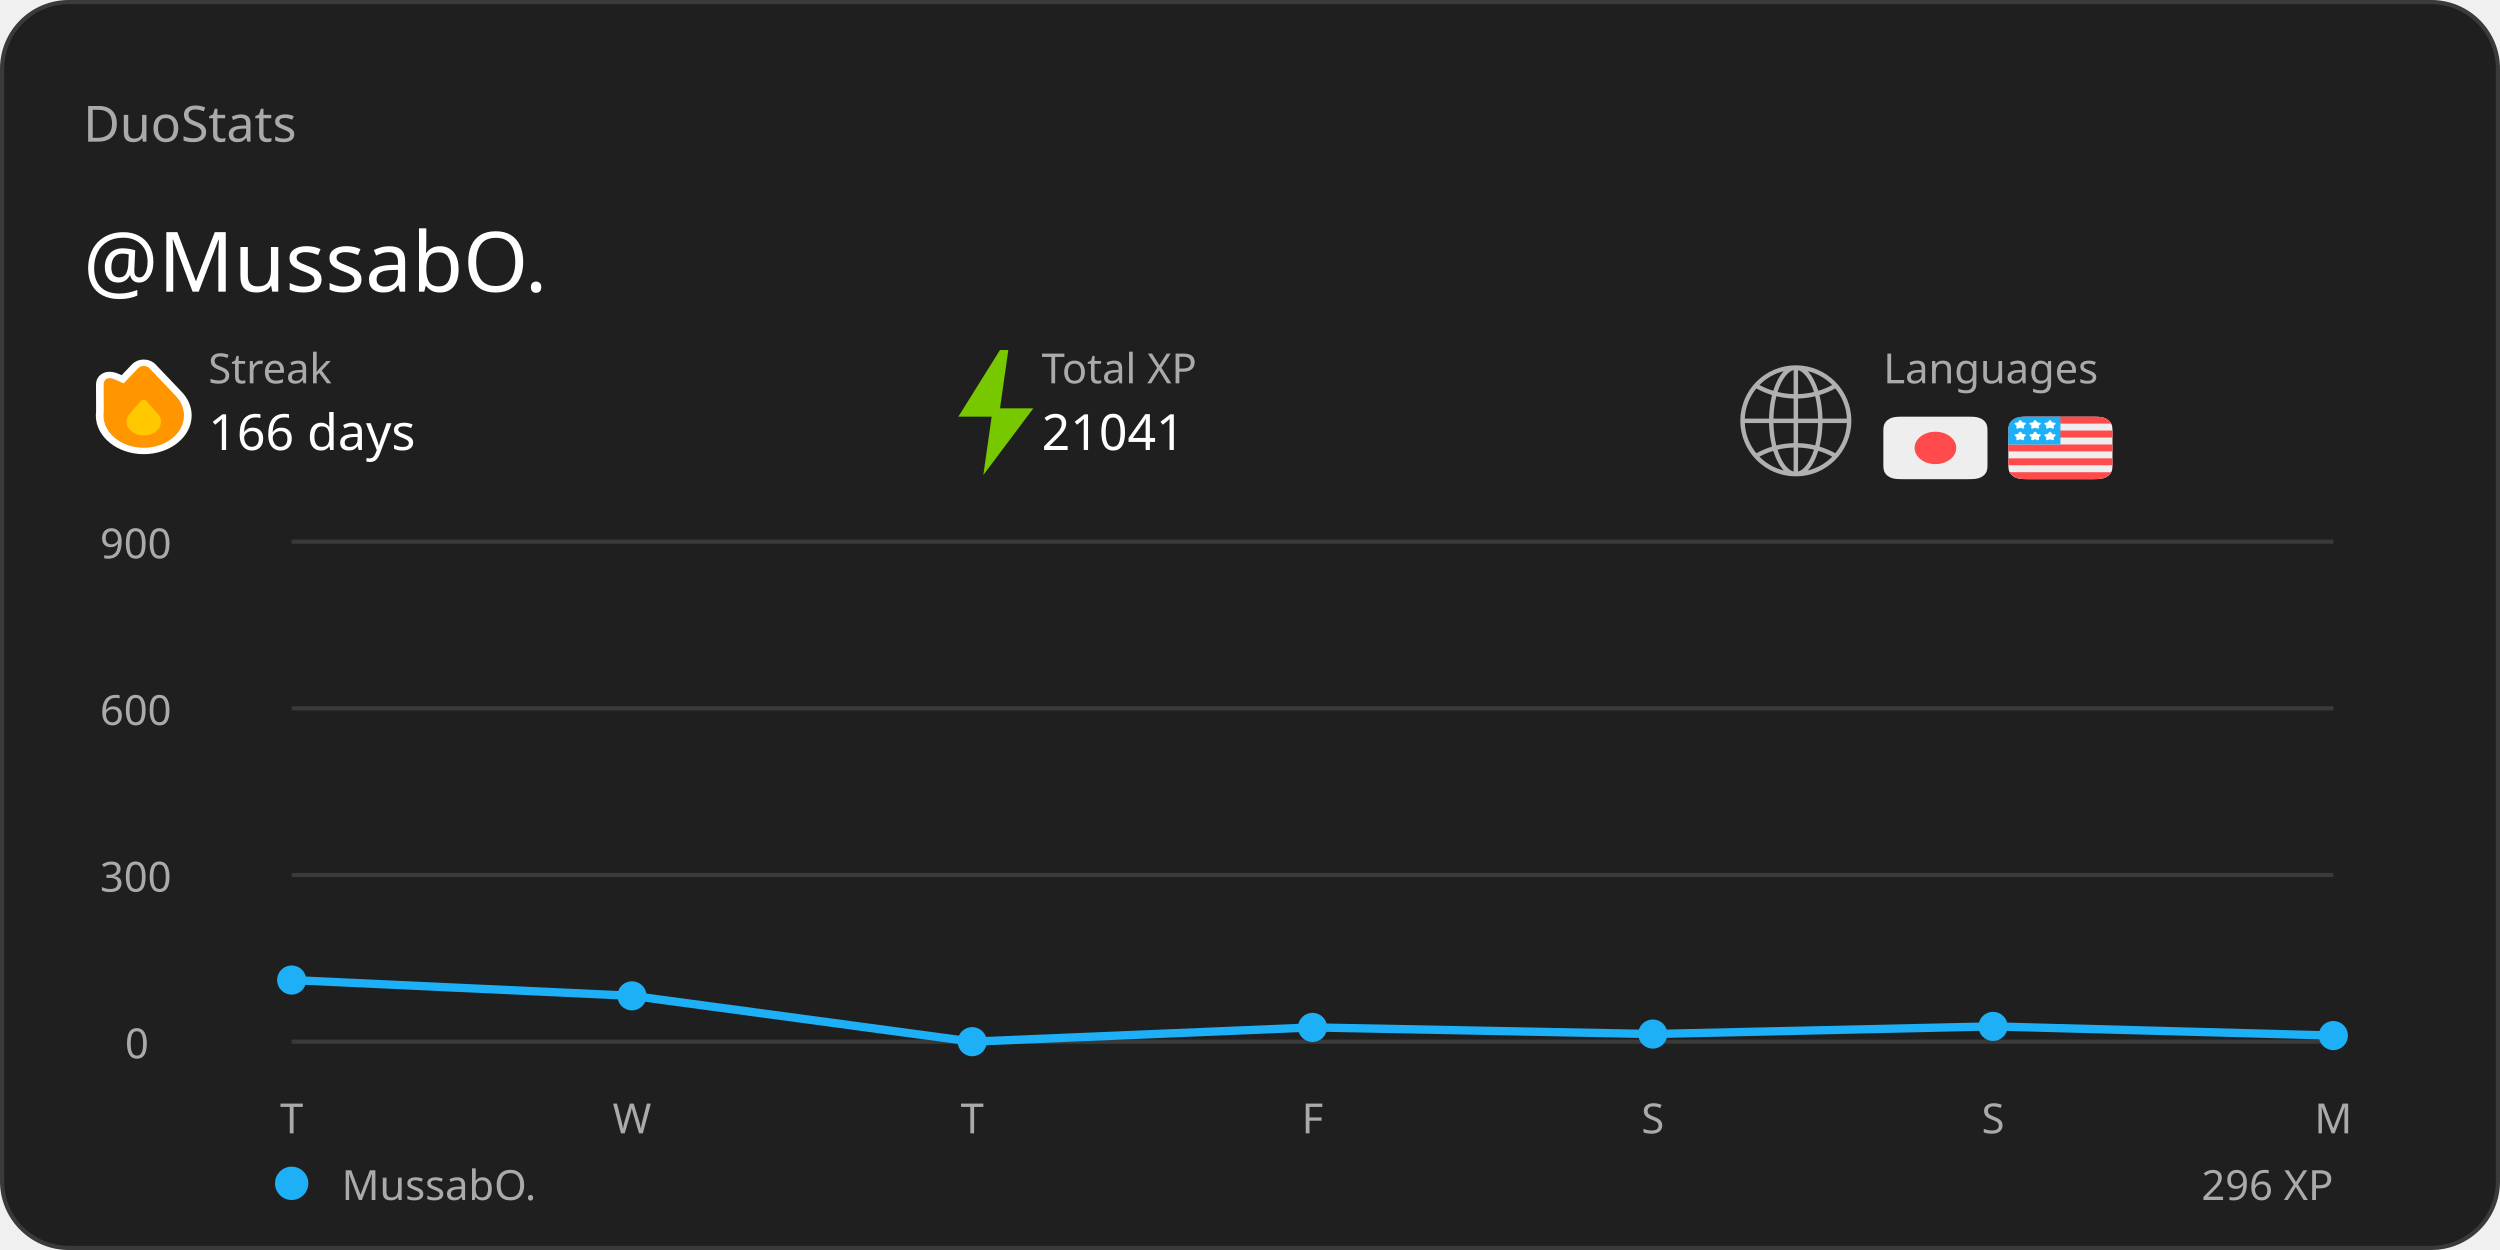
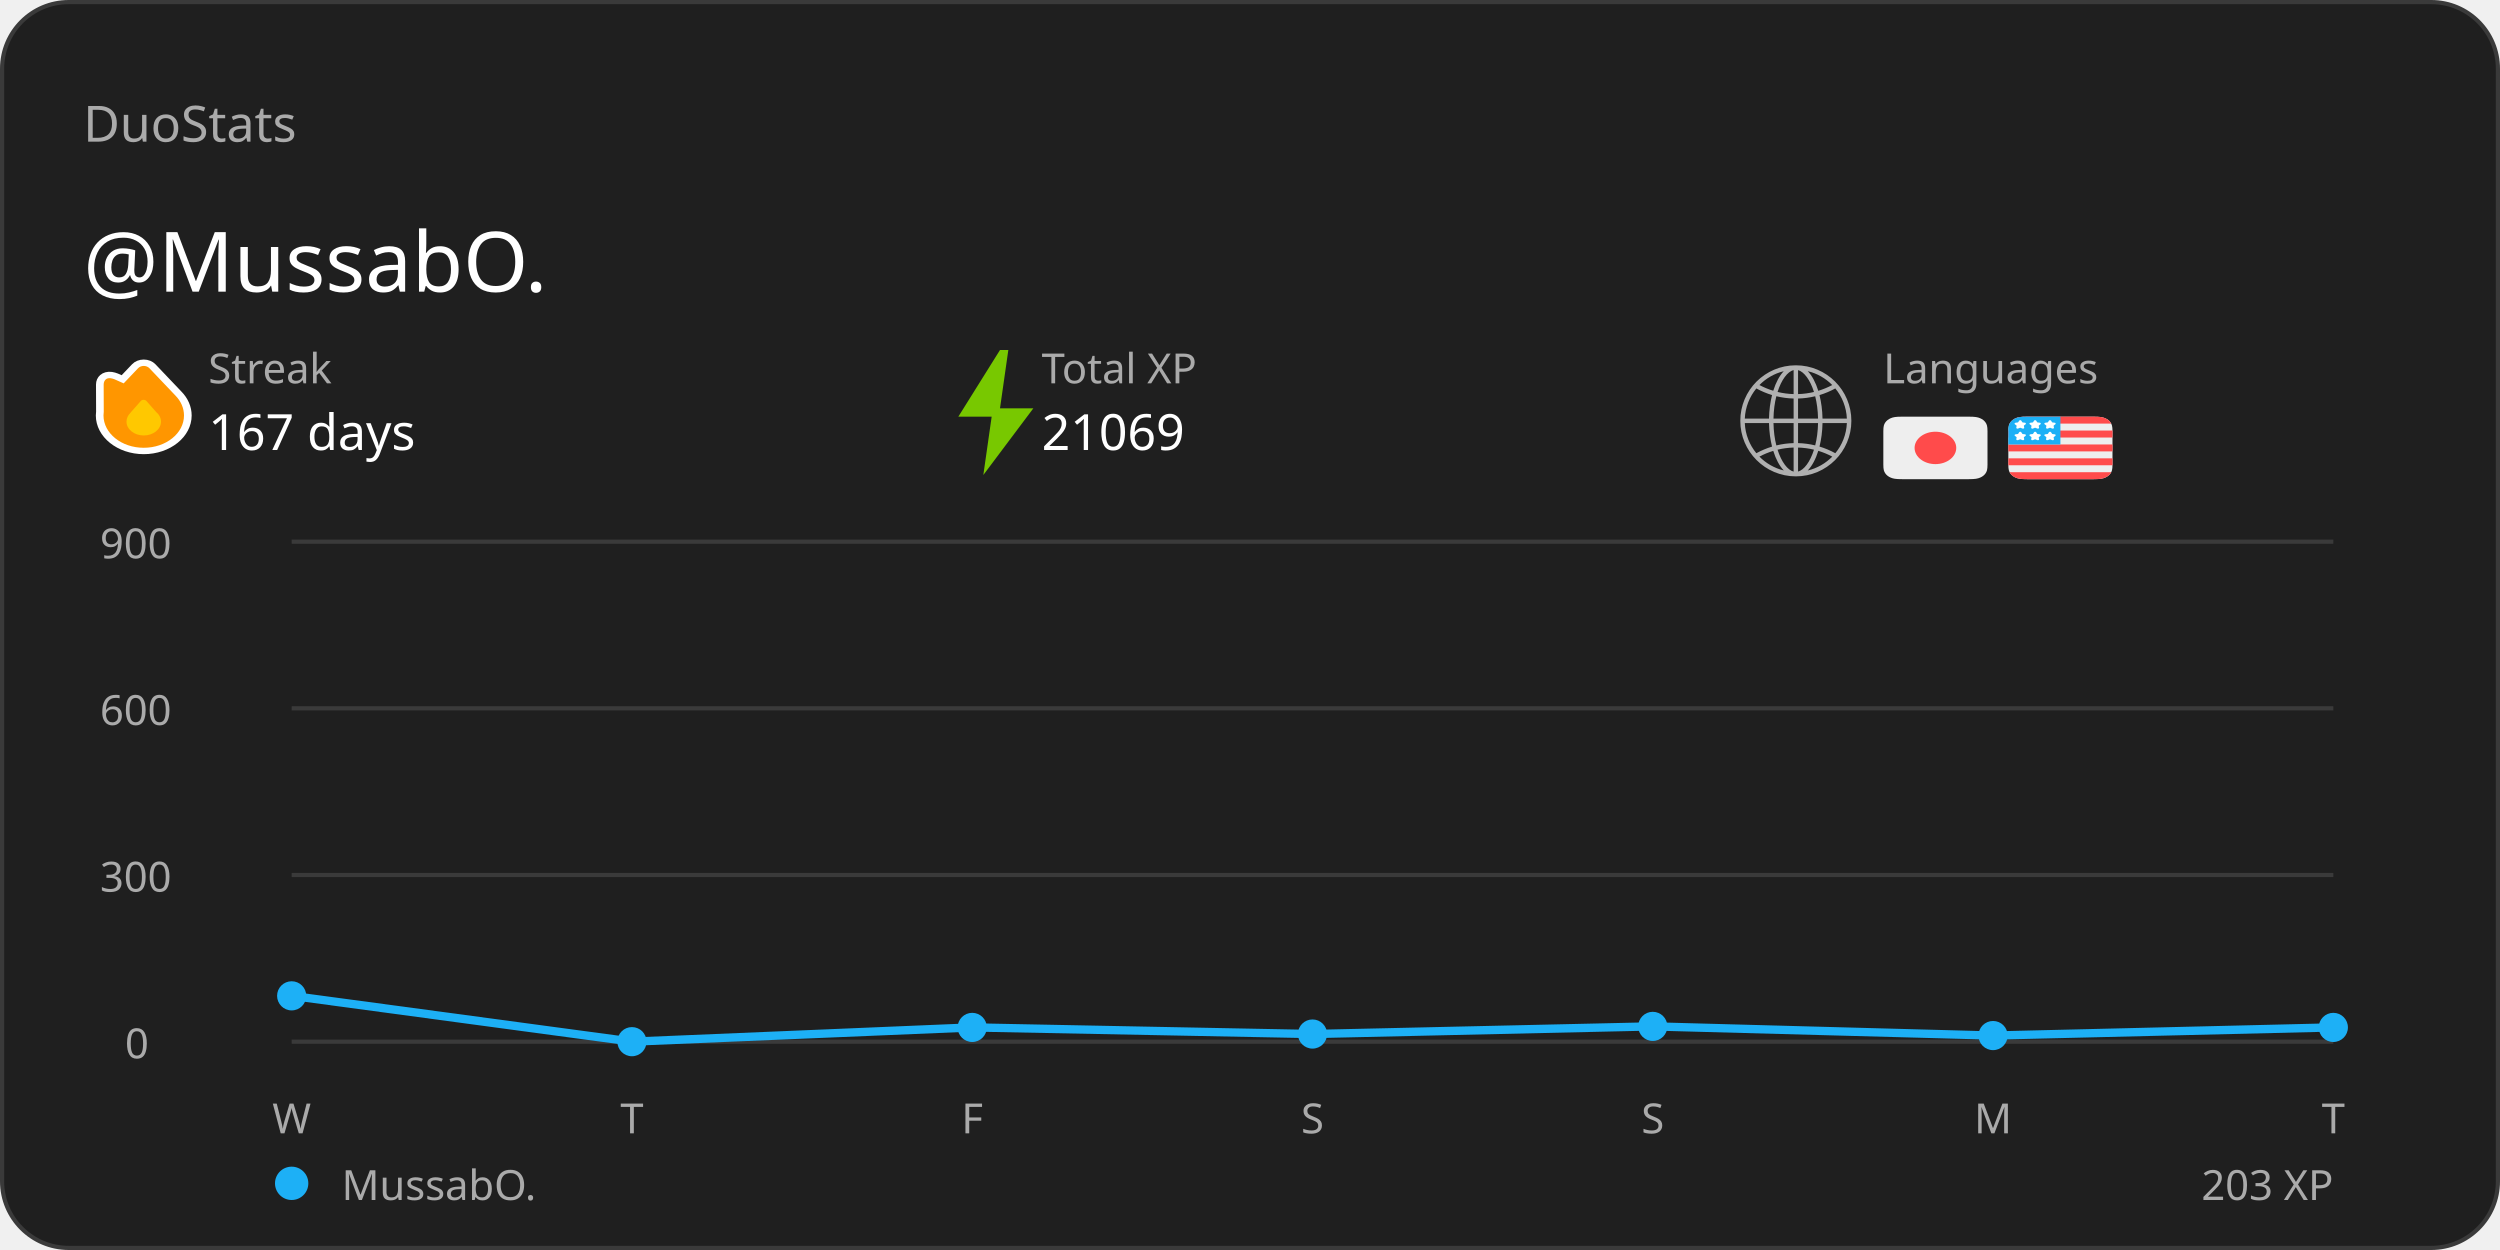
<svg xmlns="http://www.w3.org/2000/svg" width="600" height="300" viewBox="0 0 600 300">
  <rect x="0.5" y="0.5" width="599" height="299" rx="16" fill="#1F1F1F" stroke="#3A3A3A" />
  <text x="20" y="34" fill="#AAAAAA" font-size="12" font-family="DIN Round Pro, system-ui, sans-serif">DuoStats</text>
  <text x="20" y="70" fill="#FFFFFF" font-size="20" font-family="DIN Round Pro, system-ui, sans-serif">@MussabO.</text>
  <g transform="translate(23, 86) scale(0.92, 0.7666667)">
    <g id="Page-1" stroke="none" stroke-width="1" fill="none" fill-rule="evenodd">
      <g id="streak" transform="translate(1, 1)" fill-rule="nonzero">
        <g id="Group" fill="#FF9600" stroke="#FFFFFF" stroke-width="2">
          <path d="M0.068,15.675 L0.044,7.216 C0.039,5.334 1.25,3.942 3.056,4.246 C3.413,4.306 3.998,4.491 4.306,4.656 L5.997,5.561 L9.247,1.464 C9.793,0.776 10.622,0.376 11.5,0.376 C12.378,0.376 13.207,0.776 13.753,1.464 L20.523,10 C22.123,11.939 22.999,14.375 23,16.889 C23,23.034 17.843,28 11.5,28 C5.157,28 0,23.034 0,16.889 C0,16.481 0.023,16.076 0.068,15.675 Z" id="Path" />
        </g>
        <g id="Group" transform="translate(7, 11)" fill="#FFC800">
          <path d="M1.012,5.077 C1.026,5.04 1.046,5.005 1.069,4.973 L3.719,1.364 C3.893,1.127 4.17,0.987 4.464,0.987 C4.758,0.987 5.035,1.127 5.209,1.364 L7.732,4.8 C8.541,5.595 8.998,6.681 9,7.815 C9,10.208 6.985,12.148 4.5,12.148 C2.015,12.148 0,10.208 0,7.815 C0,6.776 0.38,5.823 1.012,5.077 L1.012,5.077 Z" id="Path" />
        </g>
      </g>
    </g>
  </g>
  <text x="50" y="92" fill="#AAAAAA" font-size="10" font-family="DIN Round Pro, system-ui, sans-serif">Streak</text>
-   <text x="50" y="108" fill="#FFFFFF" font-size="12" font-family="DIN Round Pro, system-ui, sans-serif">166 days</text>
+   <text x="50" y="108" fill="#FFFFFF" font-size="12" font-family="DIN Round Pro, system-ui, sans-serif">167 days</text>
  <path d="M240 84 230 100h8l-2 14 12-16h-8l2-14z" fill="#78C800" />
  <text x="250" y="92" fill="#AAAAAA" font-size="10" font-family="DIN Round Pro, system-ui, sans-serif">Total XP</text>
-   <text x="250" y="108" fill="#FFFFFF" font-size="12" font-family="DIN Round Pro, system-ui, sans-serif">21041</text>
+   <text x="250" y="108" fill="#FFFFFF" font-size="12" font-family="DIN Round Pro, system-ui, sans-serif">21069</text>
  <g transform="translate(415, 85) scale(1.0, 1.0)">
    <g id="SVGRepo_bgCarrier" stroke-width="0" />
    <g id="SVGRepo_tracerCarrier" stroke-linecap="round" stroke-linejoin="round" />
    <g id="SVGRepo_iconCarrier">
      <g id="icomoon-ignore"> </g>
      <path d="M16 2.672c-0.004 0-0.007 0-0.011 0-0.002 0-0.003 0-0.005 0-0.005 0-0.010 0.001-0.016 0.001-7.347 0.017-13.296 5.977-13.296 13.327 0 7.348 5.949 13.309 13.296 13.327 0.005 0 0.010 0.001 0.016 0.001 0.002 0 0.004 0 0.005 0 0.004 0 0.008 0 0.011 0 7.36 0 13.328-5.968 13.328-13.328s-5.968-13.328-13.328-13.328zM16.533 10.648c1.413-0.039 2.788-0.225 4.112-0.548 0.399 1.571 0.647 3.382 0.686 5.367h-4.798v-4.819zM16.533 9.582v-5.759c1.437 0.398 2.893 2.314 3.821 5.252-1.231 0.297-2.509 0.47-3.821 0.507zM15.467 3.81v5.772c-1.323-0.037-2.611-0.213-3.852-0.515 0.936-2.956 2.405-4.879 3.852-5.256zM15.467 10.647v4.82h-4.831c0.039-1.988 0.287-3.801 0.687-5.373 1.334 0.326 2.72 0.515 4.144 0.553zM9.563 15.467h-5.811c0.118-2.741 1.139-5.252 2.773-7.241 1.187 0.654 2.446 1.189 3.766 1.589-0.431 1.7-0.689 3.617-0.728 5.652zM9.563 16.533c0.039 2.034 0.297 3.951 0.728 5.651-1.319 0.401-2.579 0.936-3.766 1.59-1.635-1.989-2.656-4.5-2.773-7.241h5.811zM10.636 16.533h4.831v4.814c-1.424 0.038-2.81 0.228-4.145 0.555-0.399-1.571-0.647-3.383-0.686-5.369zM15.467 22.412v5.778c-1.448-0.378-2.919-2.303-3.854-5.263 1.241-0.302 2.53-0.478 3.854-0.515zM16.533 28.178v-5.765c1.313 0.038 2.591 0.211 3.822 0.508-0.928 2.941-2.384 4.86-3.822 5.257zM16.533 21.347v-4.814h4.798c-0.039 1.983-0.286 3.791-0.684 5.361-1.325-0.323-2.7-0.51-4.113-0.548zM22.404 16.533h5.845c-0.118 2.741-1.138 5.251-2.773 7.24-1.197-0.658-2.467-1.197-3.797-1.599 0.43-1.698 0.687-3.611 0.726-5.64zM22.404 15.467c-0.039-2.033-0.297-3.946-0.727-5.646 1.33-0.402 2.599-0.94 3.795-1.598 1.636 1.989 2.658 4.501 2.776 7.244h-5.845zM24.738 7.409c-1.061 0.564-2.18 1.031-3.35 1.385-0.623-2.005-1.498-3.642-2.533-4.717 2.27 0.545 4.297 1.719 5.883 3.332zM13.103 4.087c-1.029 1.073-1.9 2.702-2.521 4.697-1.158-0.353-2.268-0.815-3.319-1.375 1.575-1.602 3.587-2.774 5.84-3.322zM7.259 24.587c1.052-0.561 2.163-1.024 3.322-1.377 0.621 1.997 1.492 3.629 2.522 4.702-2.255-0.549-4.268-1.721-5.844-3.326zM18.855 27.922c1.036-1.075 1.911-2.712 2.535-4.721 1.17 0.355 2.29 0.82 3.351 1.387-1.586 1.614-3.614 2.791-5.886 3.334z" fill="#b0b0b0"> </path>
    </g>
  </g>
  <text x="452" y="92" fill="#AAAAAA" font-size="10" font-family="DIN Round Pro, system-ui, sans-serif">Languages</text>
  <g transform="translate(452, 100) scale(0.3571429, 0.2777778)">
    <g clip-path="url(#clip0_129_1008)">
      <path fill-rule="evenodd" clip-rule="evenodd" d="M12.563 0H57.437C61.805 0 63.389 0.455 64.987 1.309C66.584 2.163 67.837 3.416 68.691 5.013C69.545 6.61 70 8.195 70 12.563V41.437C70 45.805 69.545 47.389 68.691 48.986C67.837 50.584 66.584 51.837 64.987 52.691C63.389 53.545 61.805 54 57.437 54H12.563C8.195 54 6.61 53.545 5.013 52.691C3.416 51.837 2.163 50.584 1.309 48.986C0.455 47.389 0 45.805 0 41.437V12.563C0 8.195 0.455 6.61 1.309 5.013C2.163 3.416 3.416 2.163 5.013 1.309C6.61 0.455 8.195 0 12.563 0Z" fill="#EEEEEE" />
      <path d="M35 41C42.732 41 49 34.732 49 27C49 19.268 42.732 13 35 13C27.268 13 21 19.268 21 27C21 34.732 27.268 41 35 41Z" fill="#FF4B4B" />
    </g>
    <defs>
      <clipPath id="clip0_129_1008">
        <rect width="70" height="54" fill="white" />
      </clipPath>
    </defs>
  </g>
  <g transform="translate(482, 100) scale(0.3571429, 0.2777778)">
    <g clip-path="url(#clip0_129_593)">
      <path fill-rule="evenodd" clip-rule="evenodd" d="M12.563 0H57.437C61.805 0 63.389 0.455 64.987 1.309C66.584 2.163 67.837 3.416 68.691 5.013C69.545 6.61 70 8.195 70 12.563V41.437C70 45.805 69.545 47.389 68.691 48.986C67.837 50.584 66.584 51.837 64.987 52.691C63.389 53.545 61.805 54 57.437 54H12.563C8.195 54 6.61 53.545 5.013 52.691C3.416 51.837 2.163 50.584 1.309 48.986C0.455 47.389 0 45.805 0 41.437V12.563C0 8.195 0.455 6.61 1.309 5.013C2.163 3.416 3.416 2.163 5.013 1.309C6.61 0.455 8.195 0 12.563 0Z" fill="#EEEEEE" />
      <path fill-rule="evenodd" clip-rule="evenodd" d="M12.563 0H57.437C61.805 0 63.389 0.455 64.987 1.309C66.584 2.163 67.837 3.416 68.691 5.013C68.863 5.335 69.019 5.656 69.158 6H0.842C0.981 5.656 1.137 5.335 1.309 5.013C2.163 3.416 3.416 2.163 5.013 1.309C6.61 0.455 8.195 0 12.563 0Z" fill="#FF4B4B" />
      <path fill-rule="evenodd" clip-rule="evenodd" d="M69.997 12C69.999 12.182 70 12.37 70 12.563V18H0V12.563C0 12.37 0.001 12.182 0.003 12H69.997Z" fill="#FF4B4B" />
      <path fill-rule="evenodd" clip-rule="evenodd" d="M70 24V30H0V24H70Z" fill="#FF4B4B" />
      <path fill-rule="evenodd" clip-rule="evenodd" d="M70 41.437C70 41.63 69.999 41.818 69.997 42H0.003C0.001 41.818 0 41.63 0 41.437V36H70V41.437Z" fill="#FF4B4B" />
      <path fill-rule="evenodd" clip-rule="evenodd" d="M69.158 48C69.019 48.344 68.863 48.665 68.691 48.986C67.837 50.584 66.584 51.837 64.987 52.691C63.389 53.545 61.805 54 57.437 54H12.563C8.195 54 6.61 53.545 5.013 52.691C3.416 51.837 2.163 50.584 1.309 48.986C1.137 48.665 0.981 48.344 0.842 48H69.158Z" fill="#FF4B4B" />
      <path fill-rule="evenodd" clip-rule="evenodd" d="M12.563 0H35V24H0V12.563C0 8.195 0.455 6.61 1.309 5.013C2.163 3.416 3.416 2.163 5.013 1.309C6.61 0.455 8.195 0 12.563 0Z" fill="#1CB0F6" />
      <path d="M27.806 9.602L26.531 10.273C26.13 10.483 25.635 10.329 25.424 9.929C25.341 9.769 25.312 9.586 25.342 9.409L25.586 7.988C25.609 7.853 25.564 7.715 25.466 7.62L24.434 6.614C24.11 6.298 24.103 5.779 24.419 5.455C24.545 5.326 24.71 5.242 24.888 5.216L26.314 5.009C26.45 4.989 26.567 4.904 26.628 4.781L27.266 3.489C27.466 3.083 27.957 2.916 28.363 3.117C28.525 3.196 28.655 3.327 28.735 3.489L29.373 4.781C29.434 4.904 29.551 4.989 29.687 5.009L31.113 5.216C31.561 5.281 31.871 5.697 31.806 6.145C31.78 6.323 31.696 6.488 31.567 6.614L30.535 7.62C30.437 7.715 30.392 7.853 30.415 7.988L30.659 9.409C30.735 9.855 30.436 10.278 29.99 10.355C29.812 10.385 29.629 10.356 29.47 10.273L28.194 9.602C28.073 9.538 27.928 9.538 27.806 9.602Z" fill="white" />
      <path d="M27.806 19.602L26.531 20.273C26.13 20.483 25.635 20.329 25.424 19.929C25.341 19.769 25.312 19.587 25.342 19.409L25.586 17.988C25.609 17.853 25.564 17.715 25.466 17.62L24.434 16.614C24.11 16.298 24.103 15.779 24.419 15.455C24.545 15.326 24.71 15.242 24.888 15.216L26.314 15.009C26.45 14.989 26.567 14.904 26.628 14.781L27.266 13.489C27.466 13.083 27.957 12.916 28.363 13.117C28.525 13.196 28.655 13.327 28.735 13.489L29.373 14.781C29.434 14.904 29.551 14.989 29.687 15.009L31.113 15.216C31.561 15.281 31.871 15.697 31.806 16.145C31.78 16.323 31.696 16.488 31.567 16.614L30.535 17.62C30.437 17.715 30.392 17.853 30.415 17.988L30.659 19.409C30.735 19.855 30.436 20.278 29.99 20.355C29.812 20.385 29.629 20.356 29.47 20.273L28.194 19.602C28.073 19.538 27.928 19.538 27.806 19.602Z" fill="white" />
      <path d="M17.806 9.602L16.531 10.273C16.13 10.483 15.635 10.329 15.425 9.929C15.341 9.769 15.312 9.586 15.342 9.409L15.586 7.988C15.609 7.853 15.564 7.715 15.466 7.62L14.434 6.614C14.11 6.298 14.103 5.779 14.419 5.455C14.545 5.326 14.71 5.242 14.888 5.216L16.314 5.009C16.45 4.989 16.567 4.904 16.628 4.781L17.266 3.489C17.466 3.083 17.957 2.916 18.363 3.117C18.525 3.196 18.655 3.327 18.735 3.489L19.373 4.781C19.434 4.904 19.551 4.989 19.687 5.009L21.113 5.216C21.561 5.281 21.871 5.697 21.806 6.145C21.78 6.323 21.696 6.488 21.567 6.614L20.535 7.62C20.437 7.715 20.392 7.853 20.415 7.988L20.659 9.409C20.735 9.855 20.436 10.278 19.99 10.355C19.812 10.385 19.629 10.356 19.47 10.273L18.194 9.602C18.073 9.538 17.928 9.538 17.806 9.602Z" fill="white" />
      <path d="M17.806 19.602L16.531 20.273C16.13 20.483 15.635 20.329 15.425 19.929C15.341 19.769 15.312 19.587 15.342 19.409L15.586 17.988C15.609 17.853 15.564 17.715 15.466 17.62L14.434 16.614C14.11 16.298 14.103 15.779 14.419 15.455C14.545 15.326 14.71 15.242 14.888 15.216L16.314 15.009C16.45 14.989 16.567 14.904 16.628 14.781L17.266 13.489C17.466 13.083 17.957 12.916 18.363 13.117C18.525 13.196 18.655 13.327 18.735 13.489L19.373 14.781C19.434 14.904 19.551 14.989 19.687 15.009L21.113 15.216C21.561 15.281 21.871 15.697 21.806 16.145C21.78 16.323 21.696 16.488 21.567 16.614L20.535 17.62C20.437 17.715 20.392 17.853 20.415 17.988L20.659 19.409C20.735 19.855 20.436 20.278 19.99 20.355C19.812 20.385 19.629 20.356 19.47 20.273L18.194 19.602C18.073 19.538 17.928 19.538 17.806 19.602Z" fill="white" />
      <path d="M7.807 9.602L6.531 10.273C6.13 10.483 5.635 10.329 5.424 9.929C5.341 9.769 5.312 9.586 5.342 9.409L5.586 7.988C5.609 7.853 5.564 7.715 5.466 7.62L4.434 6.614C4.11 6.298 4.103 5.779 4.419 5.455C4.545 5.326 4.71 5.242 4.888 5.216L6.314 5.009C6.45 4.989 6.567 4.904 6.628 4.781L7.266 3.489C7.466 3.083 7.957 2.916 8.363 3.117C8.525 3.196 8.655 3.327 8.735 3.489L9.373 4.781C9.434 4.904 9.551 4.989 9.687 5.009L11.113 5.216C11.561 5.281 11.871 5.697 11.806 6.145C11.78 6.323 11.696 6.488 11.567 6.614L10.535 7.62C10.437 7.715 10.392 7.853 10.415 7.988L10.659 9.409C10.735 9.855 10.436 10.278 9.99 10.355C9.812 10.385 9.629 10.356 9.47 10.273L8.194 9.602C8.073 9.538 7.928 9.538 7.807 9.602Z" fill="white" />
      <path d="M7.807 19.602L6.531 20.273C6.13 20.483 5.635 20.329 5.424 19.929C5.341 19.769 5.312 19.587 5.342 19.409L5.586 17.988C5.609 17.853 5.564 17.715 5.466 17.62L4.434 16.614C4.11 16.298 4.103 15.779 4.419 15.455C4.545 15.326 4.71 15.242 4.888 15.216L6.314 15.009C6.45 14.989 6.567 14.904 6.628 14.781L7.266 13.489C7.466 13.083 7.957 12.916 8.363 13.117C8.525 13.196 8.655 13.327 8.735 13.489L9.373 14.781C9.434 14.904 9.551 14.989 9.687 15.009L11.113 15.216C11.561 15.281 11.871 15.697 11.806 16.145C11.78 16.323 11.696 16.488 11.567 16.614L10.535 17.62C10.437 17.715 10.392 17.853 10.415 17.988L10.659 19.409C10.735 19.855 10.436 20.278 9.99 20.355C9.812 20.385 9.629 20.356 9.47 20.273L8.194 19.602C8.073 19.538 7.928 19.538 7.807 19.602Z" fill="white" />
    </g>
    <defs>
      <clipPath id="clip0_129_593">
        <rect width="70" height="54" fill="white" />
      </clipPath>
    </defs>
  </g>
  <g stroke="#3A3A3A" stroke-width="1">
    <line x1="70" y1="250" x2="560" y2="250" />
    <line x1="70" y1="210" x2="560" y2="210" />
    <line x1="70" y1="170" x2="560" y2="170" />
    <line x1="70" y1="130" x2="560" y2="130" />
  </g>
  <g fill="#AAAAAA" font-size="10" font-family="DIN Round Pro, system-ui, sans-serif">
    <text x="30" y="254">0</text>
    <text x="24" y="214">300</text>
    <text x="24" y="174">600</text>
    <text x="24" y="134">900</text>
  </g>
-   <polyline points="70.0,235.211 151.667,239.0 233.333,250.0 315.0,246.578 396.667,248.167 478.333,246.333 560.0,248.533" fill="none" stroke="#1DB0F6" stroke-width="2" stroke-linecap="round" stroke-linejoin="round" />
-   <circle cx="70.0" cy="235.211" r="3.5" fill="#1DB0F6" />
-   <circle cx="151.667" cy="239.0" r="3.5" fill="#1DB0F6" />
-   <circle cx="233.333" cy="250.0" r="3.5" fill="#1DB0F6" />
-   <circle cx="315.0" cy="246.578" r="3.5" fill="#1DB0F6" />
-   <circle cx="396.667" cy="248.167" r="3.5" fill="#1DB0F6" />
-   <circle cx="478.333" cy="246.333" r="3.5" fill="#1DB0F6" />
-   <circle cx="560.0" cy="248.533" r="3.5" fill="#1DB0F6" />
-   <text x="70.0" y="272" fill="#AAAAAA" font-size="10" text-anchor="middle" font-family="DIN Round Pro, system-ui, sans-serif">T</text>
-   <text x="151.667" y="272" fill="#AAAAAA" font-size="10" text-anchor="middle" font-family="DIN Round Pro, system-ui, sans-serif">W</text>
-   <text x="233.333" y="272" fill="#AAAAAA" font-size="10" text-anchor="middle" font-family="DIN Round Pro, system-ui, sans-serif">T</text>
-   <text x="315.0" y="272" fill="#AAAAAA" font-size="10" text-anchor="middle" font-family="DIN Round Pro, system-ui, sans-serif">F</text>
+   <polyline points="70.0,239.0 151.667,250.0 233.333,246.578 315.0,248.167 396.667,246.333 478.333,248.533 560.0,246.578" fill="none" stroke="#1DB0F6" stroke-width="2" stroke-linecap="round" stroke-linejoin="round" />
+   <circle cx="70.0" cy="239.0" r="3.5" fill="#1DB0F6" />
+   <circle cx="151.667" cy="250.0" r="3.5" fill="#1DB0F6" />
+   <circle cx="233.333" cy="246.578" r="3.5" fill="#1DB0F6" />
+   <circle cx="315.0" cy="248.167" r="3.5" fill="#1DB0F6" />
+   <circle cx="396.667" cy="246.333" r="3.5" fill="#1DB0F6" />
+   <circle cx="478.333" cy="248.533" r="3.5" fill="#1DB0F6" />
+   <circle cx="560.0" cy="246.578" r="3.5" fill="#1DB0F6" />
+   <text x="70.0" y="272" fill="#AAAAAA" font-size="10" text-anchor="middle" font-family="DIN Round Pro, system-ui, sans-serif">W</text>
+   <text x="151.667" y="272" fill="#AAAAAA" font-size="10" text-anchor="middle" font-family="DIN Round Pro, system-ui, sans-serif">T</text>
+   <text x="233.333" y="272" fill="#AAAAAA" font-size="10" text-anchor="middle" font-family="DIN Round Pro, system-ui, sans-serif">F</text>
+   <text x="315.0" y="272" fill="#AAAAAA" font-size="10" text-anchor="middle" font-family="DIN Round Pro, system-ui, sans-serif">S</text>
  <text x="396.667" y="272" fill="#AAAAAA" font-size="10" text-anchor="middle" font-family="DIN Round Pro, system-ui, sans-serif">S</text>
-   <text x="478.333" y="272" fill="#AAAAAA" font-size="10" text-anchor="middle" font-family="DIN Round Pro, system-ui, sans-serif">S</text>
-   <text x="560.0" y="272" fill="#AAAAAA" font-size="10" text-anchor="middle" font-family="DIN Round Pro, system-ui, sans-serif">M</text>
+   <text x="478.333" y="272" fill="#AAAAAA" font-size="10" text-anchor="middle" font-family="DIN Round Pro, system-ui, sans-serif">M</text>
+   <text x="560.0" y="272" fill="#AAAAAA" font-size="10" text-anchor="middle" font-family="DIN Round Pro, system-ui, sans-serif">T</text>
  <circle cx="70" cy="284" r="4" fill="#1DB0F6" />
  <text x="82" y="288" fill="#AAAAAA" font-size="10" font-family="DIN Round Pro, system-ui, sans-serif">MussabO.</text>
-   <text x="560" y="288" fill="#AAAAAA" font-size="10" text-anchor="end" font-family="DIN Round Pro, system-ui, sans-serif">296 XP</text>
+   <text x="560" y="288" fill="#AAAAAA" font-size="10" text-anchor="end" font-family="DIN Round Pro, system-ui, sans-serif">203 XP</text>
</svg>
